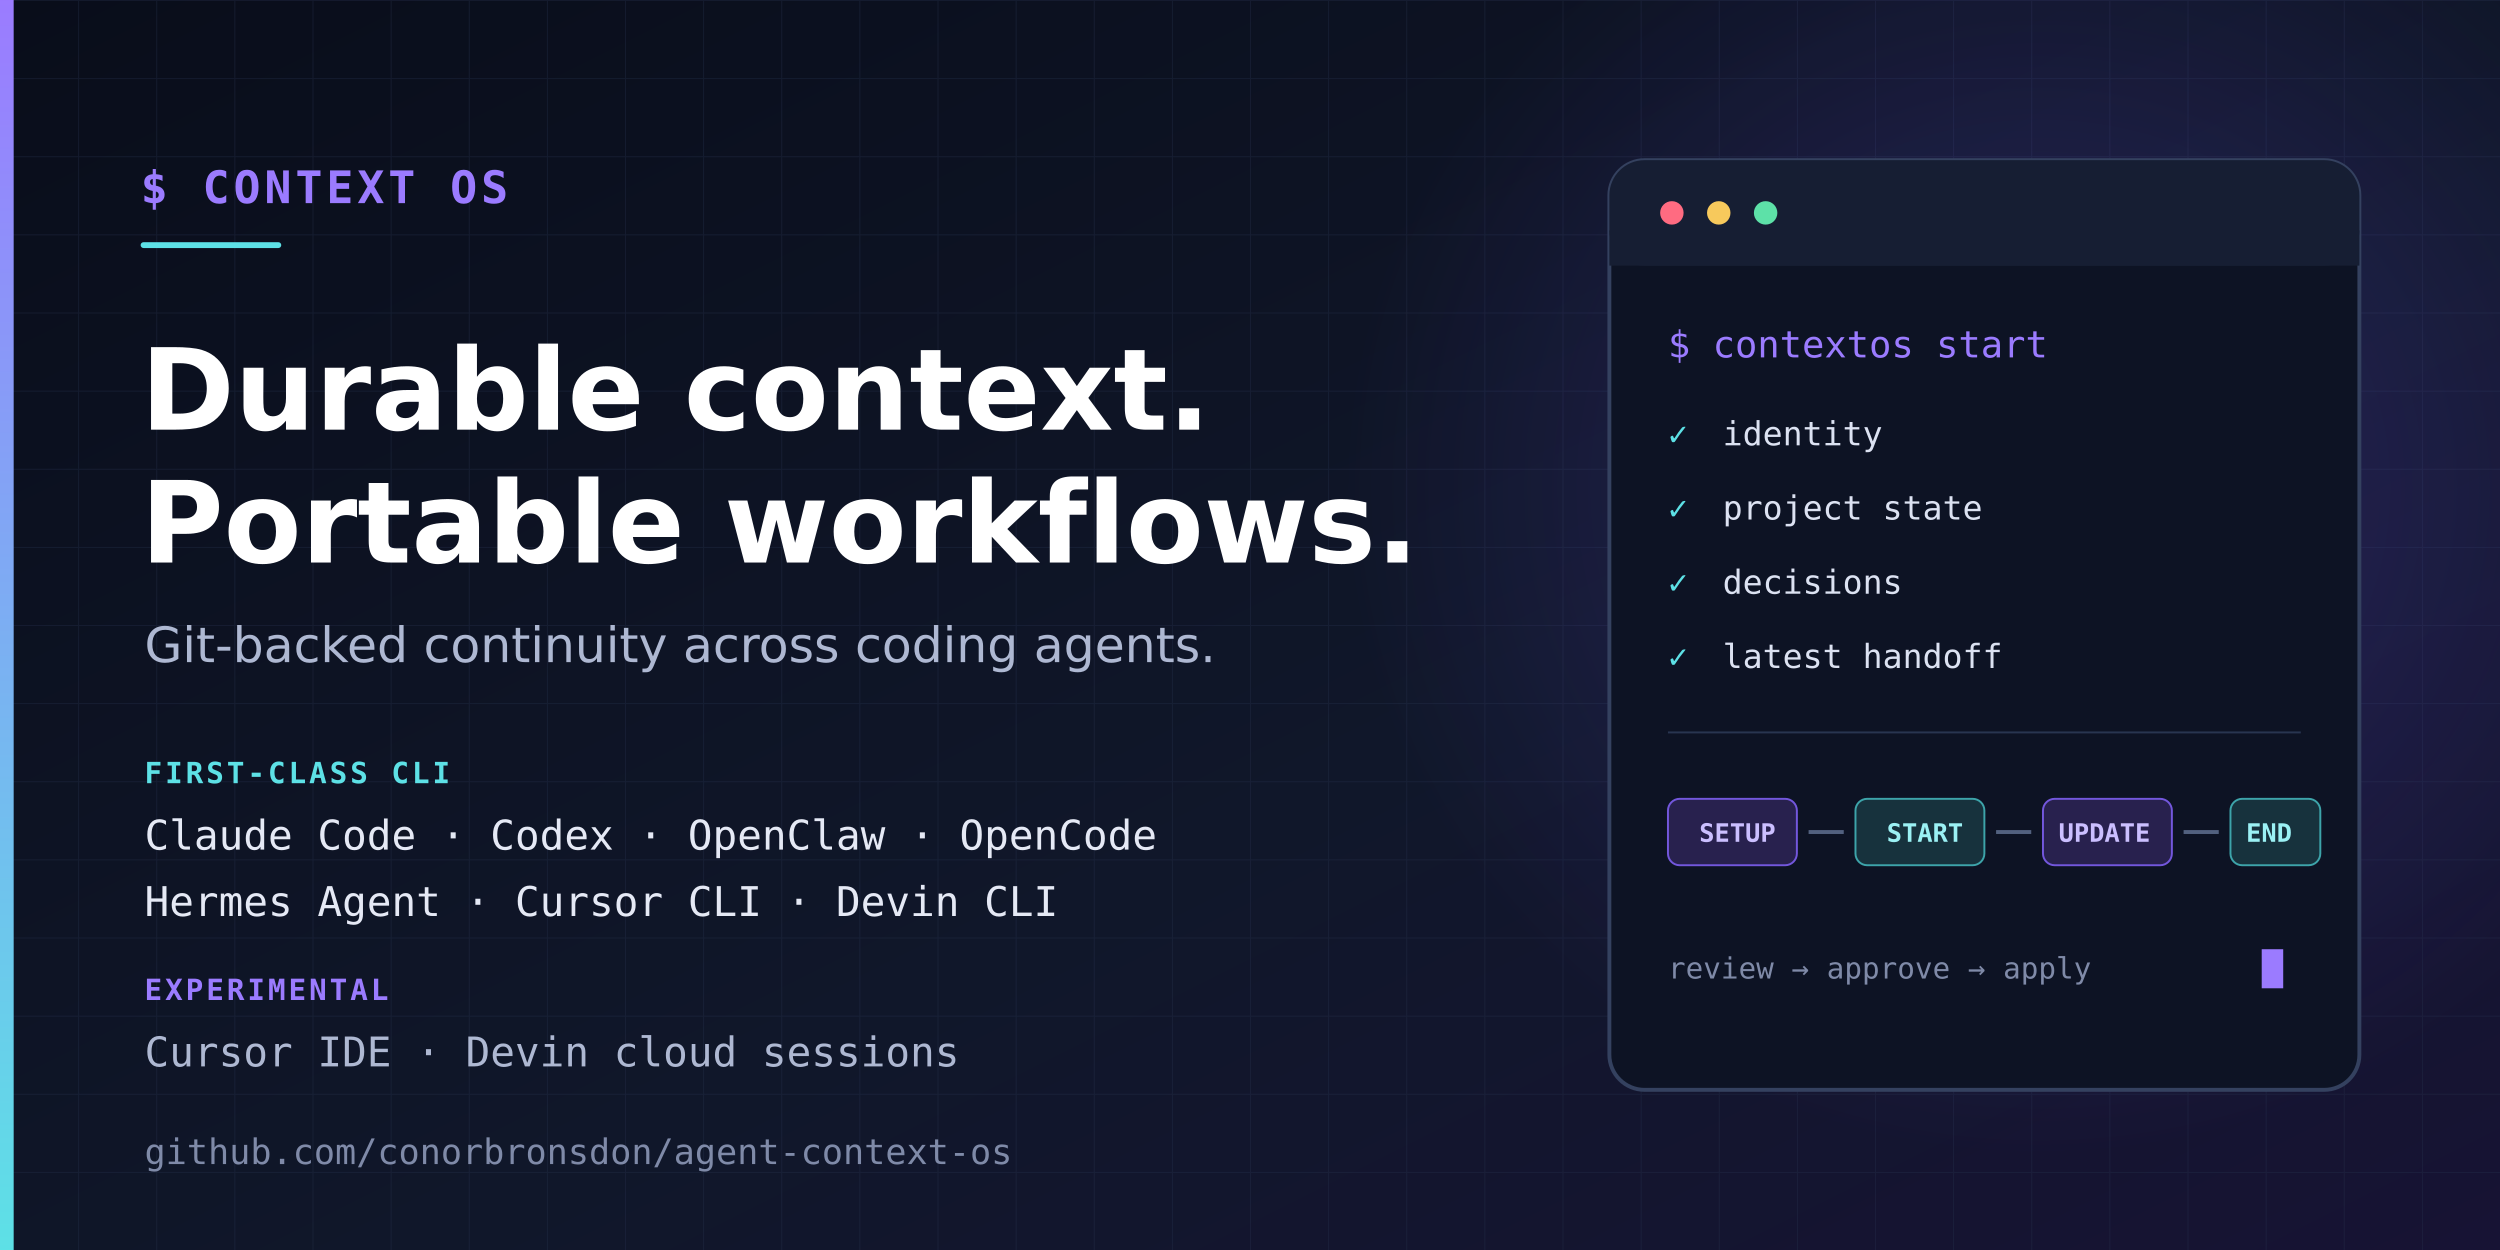
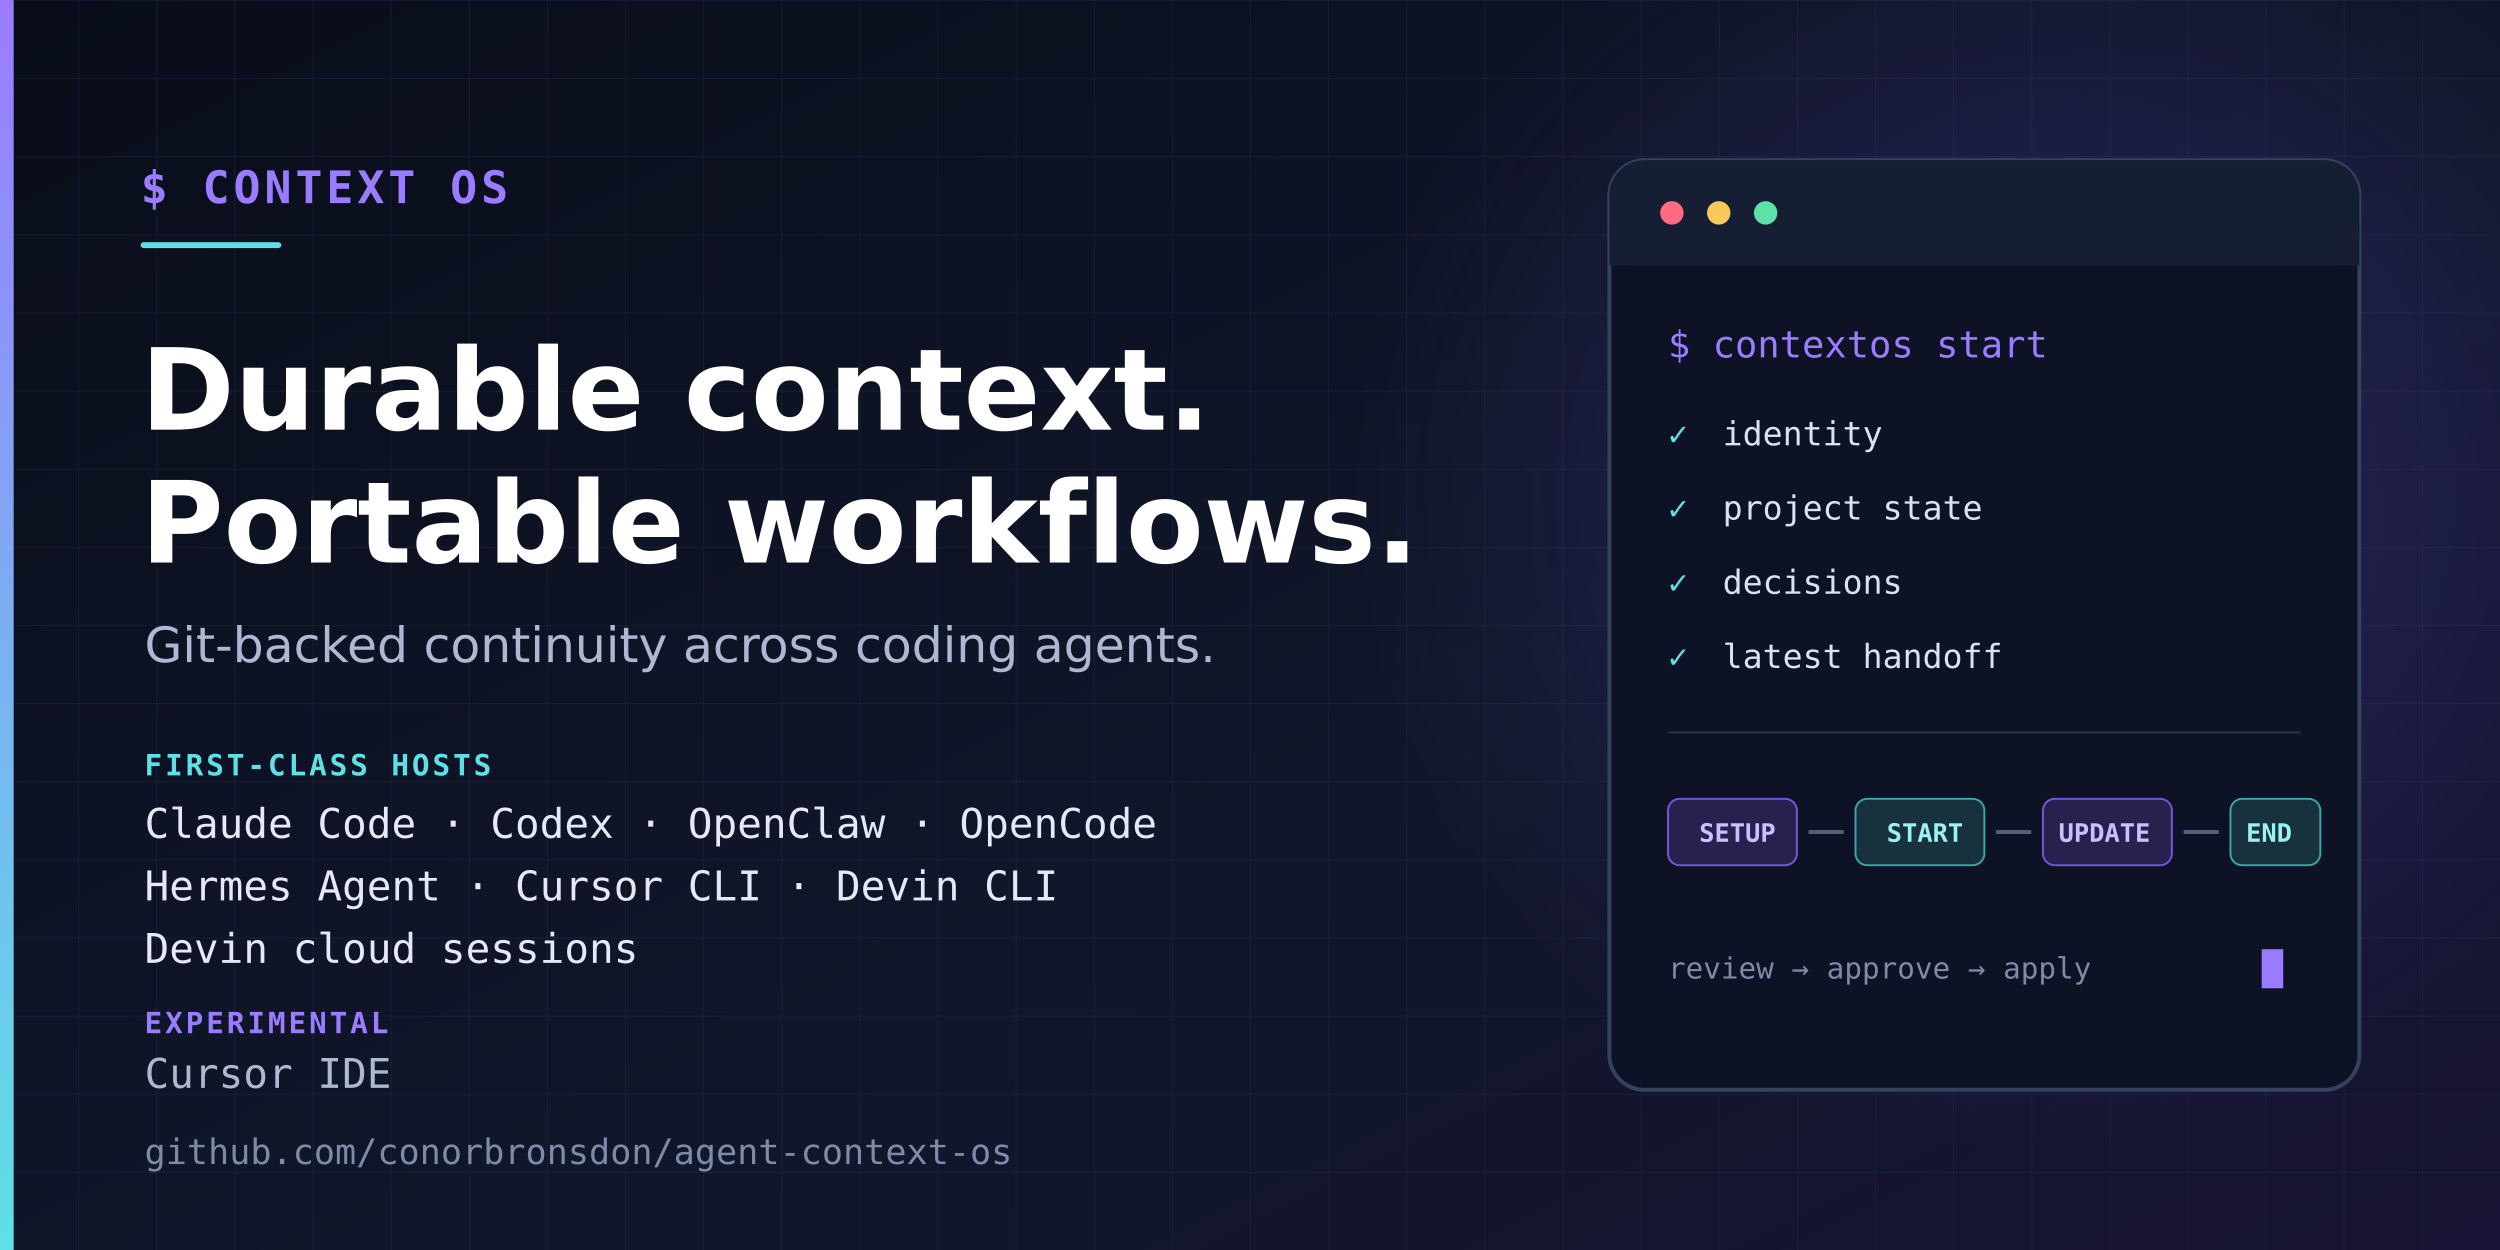
<svg xmlns="http://www.w3.org/2000/svg" viewBox="0 0 1280 640" width="1280" height="640">
  <defs>
    <linearGradient id="background" x1="0" y1="0" x2="1" y2="1">
      <stop offset="0%" stop-color="#090d1a" />
      <stop offset="58%" stop-color="#10172a" />
      <stop offset="100%" stop-color="#171334" />
    </linearGradient>
    <linearGradient id="accent" x1="0" y1="0" x2="0" y2="1">
      <stop offset="0%" stop-color="#9b7bff" />
      <stop offset="100%" stop-color="#5de1e6" />
    </linearGradient>
    <radialGradient id="glow" cx="50%" cy="50%" r="50%">
      <stop offset="0%" stop-color="#7658ff" stop-opacity="0.24" />
      <stop offset="100%" stop-color="#7658ff" stop-opacity="0" />
    </radialGradient>
    <pattern id="grid" width="40" height="40" patternUnits="userSpaceOnUse">
      <path d="M 40 0 L 0 0 0 40" fill="none" stroke="#26314c" stroke-width="1" />
    </pattern>
  </defs>
  <rect width="1280" height="640" fill="url(#background)" />
  <rect width="1280" height="640" fill="url(#grid)" opacity="0.34" />
  <ellipse cx="1045" cy="250" rx="360" ry="340" fill="url(#glow)" />
  <rect width="7" height="640" fill="url(#accent)" />
  <g font-family="DejaVu Sans Mono, monospace">
    <text x="72" y="104" font-size="23" font-weight="700" letter-spacing="2" fill="#9b7bff">$ CONTEXT OS</text>
    <rect x="72" y="124" width="72" height="3" rx="1.5" fill="#5de1e6" />
  </g>
  <g font-family="DejaVu Sans, sans-serif">
    <text x="72" y="220" font-size="58" font-weight="700" fill="#ffffff">Durable context.</text>
    <text x="72" y="288" font-size="58" font-weight="700" fill="#ffffff">Portable workflows.</text>
    <text x="74" y="339" font-size="25" fill="#aeb8d2">Git-backed continuity across coding agents.</text>
  </g>
  <g font-family="DejaVu Sans Mono, monospace">
-     <text x="74" y="401" font-size="15" font-weight="700" letter-spacing="1.5" fill="#5de1e6">FIRST-CLASS CLI</text>
-     <text x="74" y="435" font-size="21" fill="#e5e9f5">Claude Code · Codex · OpenClaw · OpenCode</text>
-     <text x="74" y="469" font-size="21" fill="#e5e9f5">Hermes Agent · Cursor CLI · Devin CLI</text>
-     <text x="74" y="512" font-size="15" font-weight="700" letter-spacing="1.5" fill="#9b7bff">EXPERIMENTAL</text>
-     <text x="74" y="546" font-size="21" fill="#aeb8d2">Cursor IDE · Devin cloud sessions</text>
+     <text x="74" y="397" font-size="15" font-weight="700" letter-spacing="1.5" fill="#5de1e6">FIRST-CLASS HOSTS</text>
+     <text x="74" y="429" font-size="21" fill="#e5e9f5">Claude Code · Codex · OpenClaw · OpenCode</text>
+     <text x="74" y="461" font-size="21" fill="#e5e9f5">Hermes Agent · Cursor CLI · Devin CLI</text>
+     <text x="74" y="493" font-size="21" fill="#e5e9f5">Devin cloud sessions</text>
+     <text x="74" y="529" font-size="15" font-weight="700" letter-spacing="1.5" fill="#9b7bff">EXPERIMENTAL</text>
+     <text x="74" y="557" font-size="21" fill="#aeb8d2">Cursor IDE</text>
    <text x="74" y="596" font-size="18" fill="#7f8aa8">github.com/conorbronsdon/agent-context-os</text>
  </g>
  <g>
    <rect x="824" y="82" width="384" height="476" rx="18" fill="#0d1324" stroke="#34415f" stroke-width="2" />
    <rect x="824" y="82" width="384" height="54" rx="18" fill="#161e33" />
    <rect x="824" y="118" width="384" height="18" fill="#161e33" />
    <circle cx="856" cy="109" r="6" fill="#ff6b81" />
    <circle cx="880" cy="109" r="6" fill="#f7c95c" />
    <circle cx="904" cy="109" r="6" fill="#5de1a8" />
    <g font-family="DejaVu Sans Mono, monospace">
      <text x="854" y="183" font-size="19" fill="#9b7bff">$ contextos start</text>
      <text x="854" y="228" font-size="17" fill="#5de1e6">✓</text>
      <text x="882" y="228" font-size="17" fill="#dce2f2">identity</text>
      <text x="854" y="266" font-size="17" fill="#5de1e6">✓</text>
      <text x="882" y="266" font-size="17" fill="#dce2f2">project state</text>
      <text x="854" y="304" font-size="17" fill="#5de1e6">✓</text>
      <text x="882" y="304" font-size="17" fill="#dce2f2">decisions</text>
      <text x="854" y="342" font-size="17" fill="#5de1e6">✓</text>
      <text x="882" y="342" font-size="17" fill="#dce2f2">latest handoff</text>
      <line x1="854" y1="375" x2="1178" y2="375" stroke="#283550" />
      <g font-size="13" font-weight="700">
        <rect x="854" y="409" width="66" height="34" rx="6" fill="#28214e" stroke="#7357dd" />
        <text x="870" y="431" fill="#cbbfff">SETUP</text>
        <path d="M 926 426 H 944" stroke="#52617f" stroke-width="2" />
        <rect x="950" y="409" width="66" height="34" rx="6" fill="#17323d" stroke="#3da4aa" />
        <text x="966" y="431" fill="#9bf1f4">START</text>
        <path d="M 1022 426 H 1040" stroke="#52617f" stroke-width="2" />
        <rect x="1046" y="409" width="66" height="34" rx="6" fill="#28214e" stroke="#7357dd" />
        <text x="1054" y="431" fill="#cbbfff">UPDATE</text>
        <path d="M 1118 426 H 1136" stroke="#52617f" stroke-width="2" />
        <rect x="1142" y="409" width="46" height="34" rx="6" fill="#17323d" stroke="#3da4aa" />
        <text x="1150" y="431" fill="#9bf1f4">END</text>
      </g>
      <text x="854" y="501" font-size="15" fill="#7f8aa8">review → approve → apply</text>
      <rect x="1158" y="486" width="11" height="20" fill="#9b7bff" />
    </g>
  </g>
</svg>
